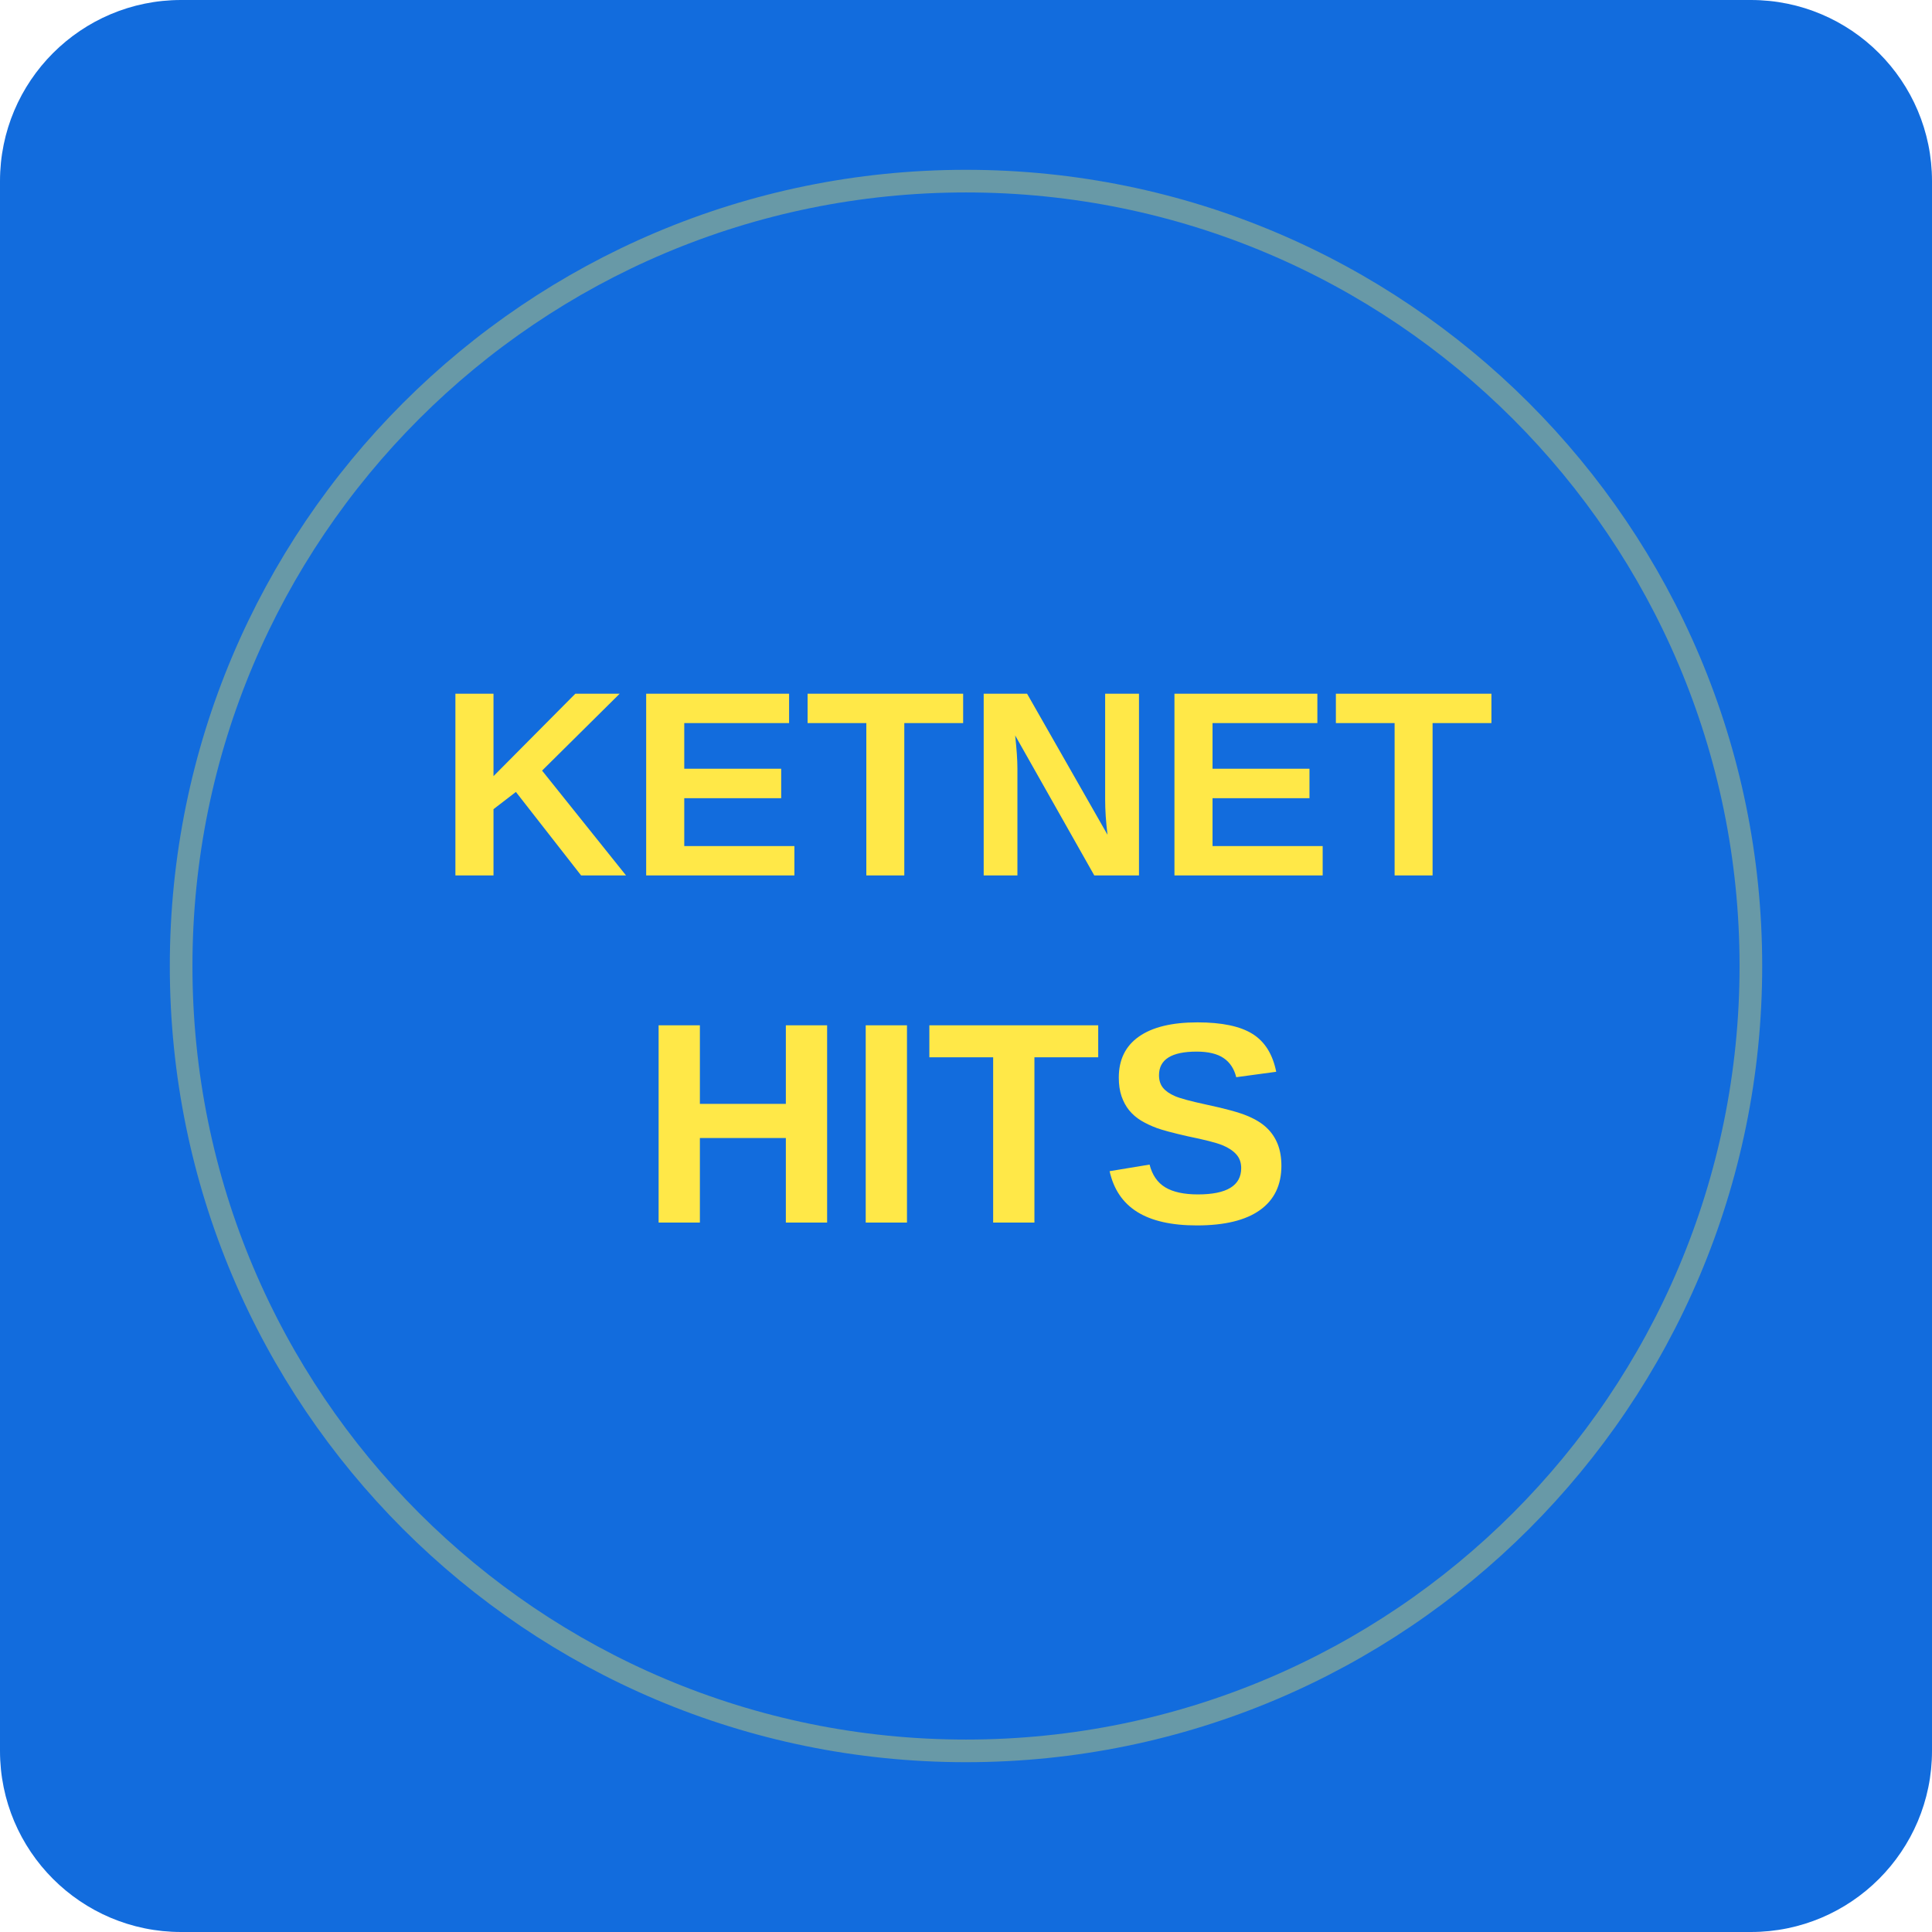
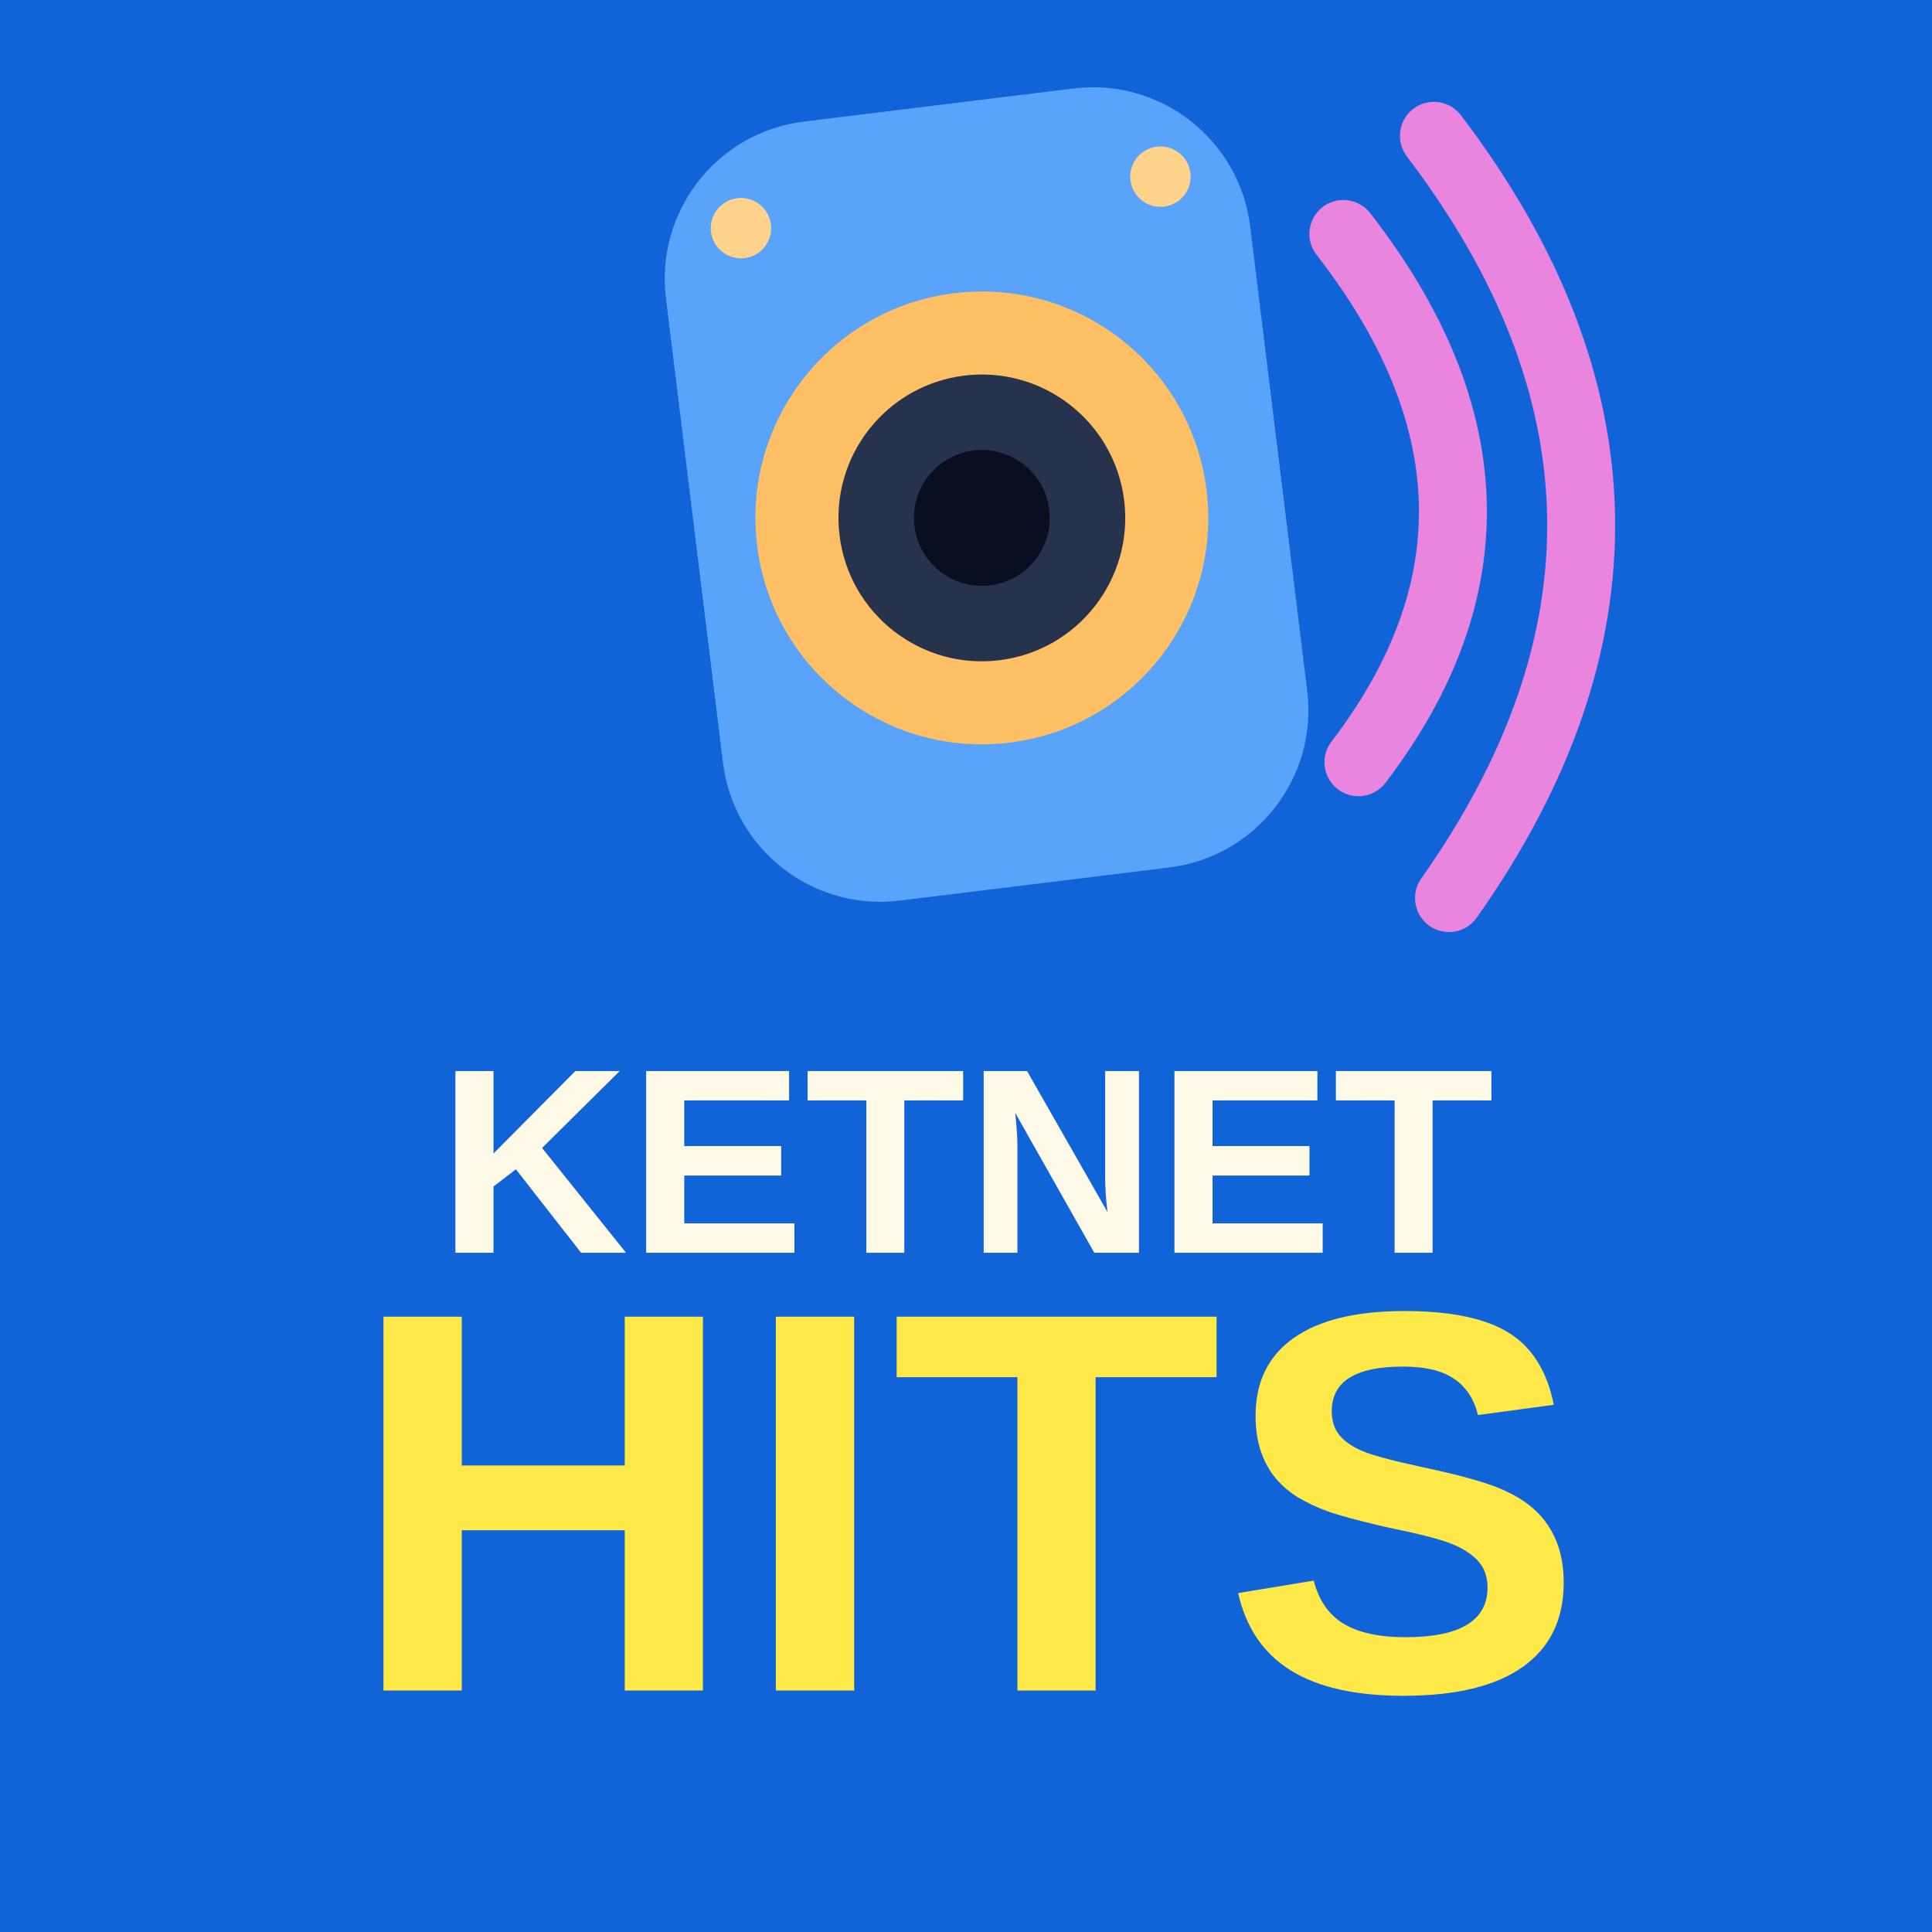
<svg xmlns="http://www.w3.org/2000/svg" width="512" height="512" viewBox="0 0 256 256" role="img" aria-label="Ketnet Hits">
-   <rect width="256" height="256" rx="24" fill="#126cdd" />
-   <circle cx="128" cy="128" r="104" stroke="#ffe848" stroke-width="3" opacity=".36" fill="none" />
-   <text x="128" y="116" font-family="Arial,sans-serif" font-size="35" font-weight="900" text-anchor="middle" fill="#ffe848">KETNET</text>
-   <text x="128" y="162" font-family="Arial,sans-serif" font-size="38" font-weight="900" text-anchor="middle" fill="#ffe848">HITS</text>
+   <rect width="256" height="256" fill="#1164d8" />
+   <g transform="rotate(-7 127 68)">
+     <rect x="92" y="14" width="78" height="104" rx="21" fill="#59a4fa" />
+     <circle cx="130" cy="69" r="30" fill="#ffbf64" />
+     <circle cx="130" cy="69" r="19" fill="#27334d" />
+     <circle cx="130" cy="69" r="9" fill="#090e21" />
+     <circle cx="103" cy="27" r="4" fill="#ffd38c" />
+     <circle cx="159" cy="27" r="4" fill="#ffd38c" />
+   </g>
+   <path d="M178 31Q206 67 180 101M190 18Q228 68 192 119" fill="none" stroke="#e985de" stroke-width="9" stroke-linecap="round" />
+   <text x="128" y="166" font-family="Arial,sans-serif" font-weight="900" font-size="35" fill="#fff9e8" text-anchor="middle">KETNET</text>
+   <text x="128" y="224" font-family="Arial,sans-serif" font-weight="900" font-size="72" fill="#ffe948" text-anchor="middle">HITS</text>
</svg>
